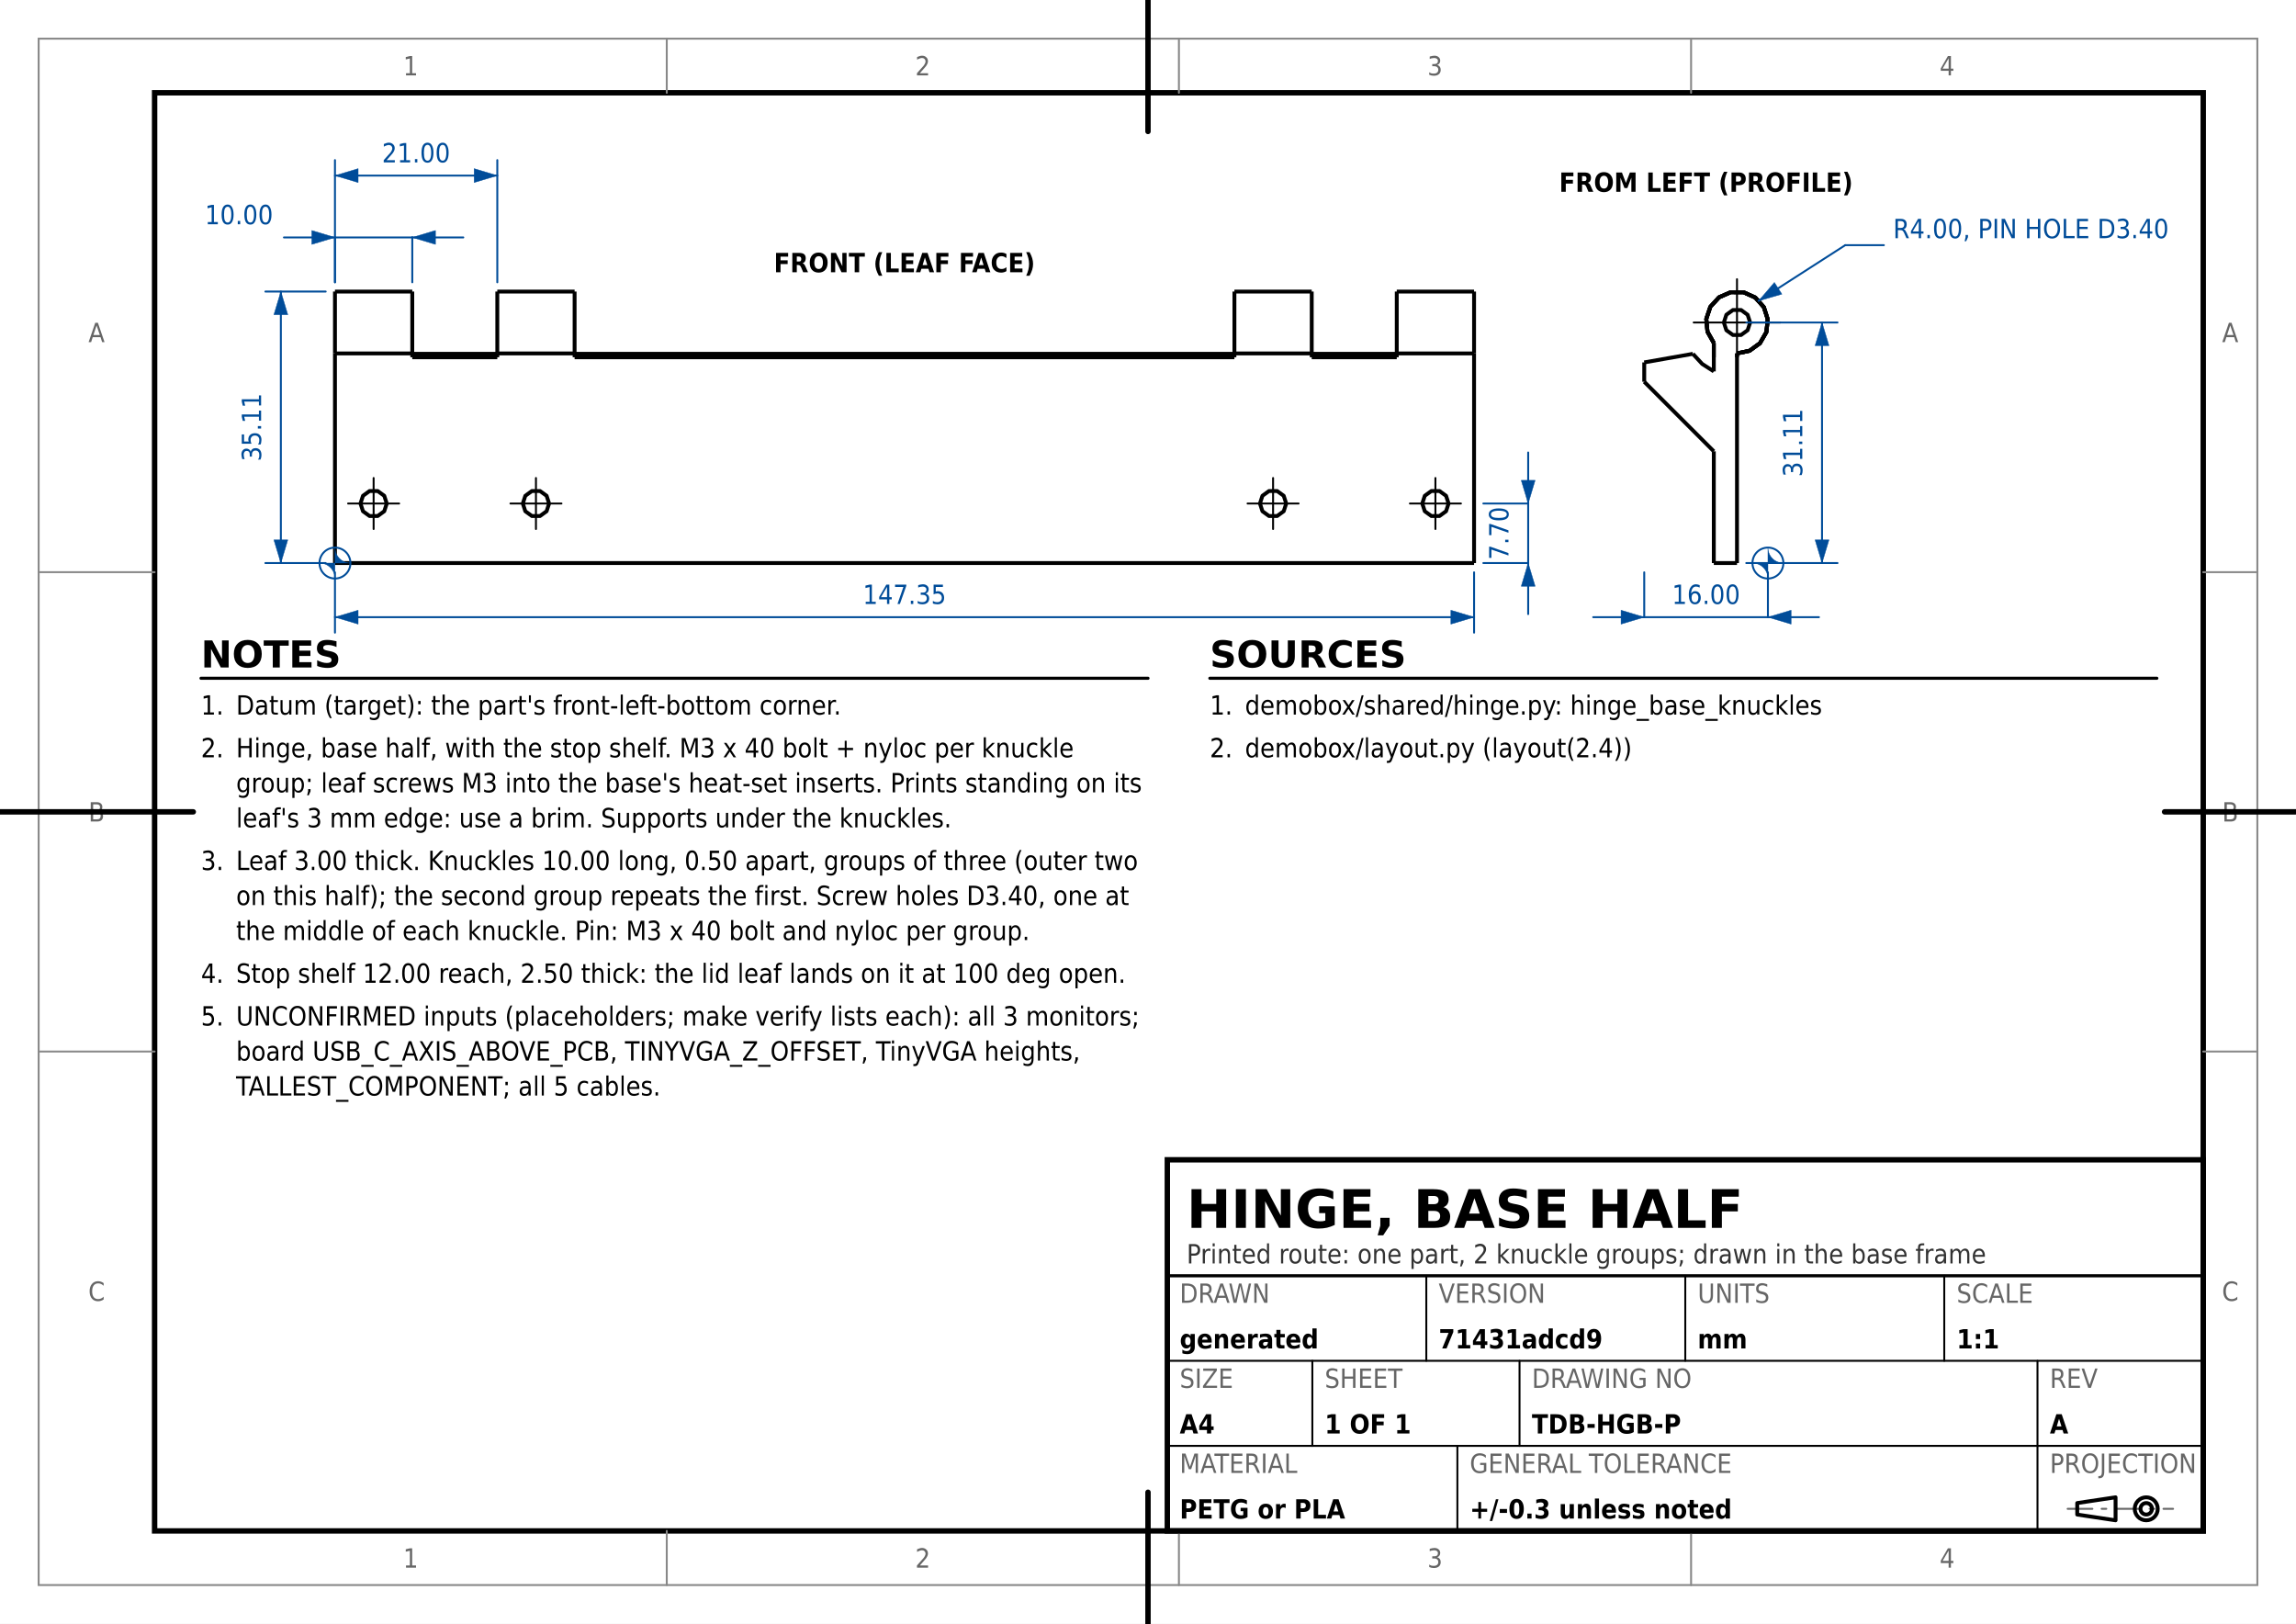
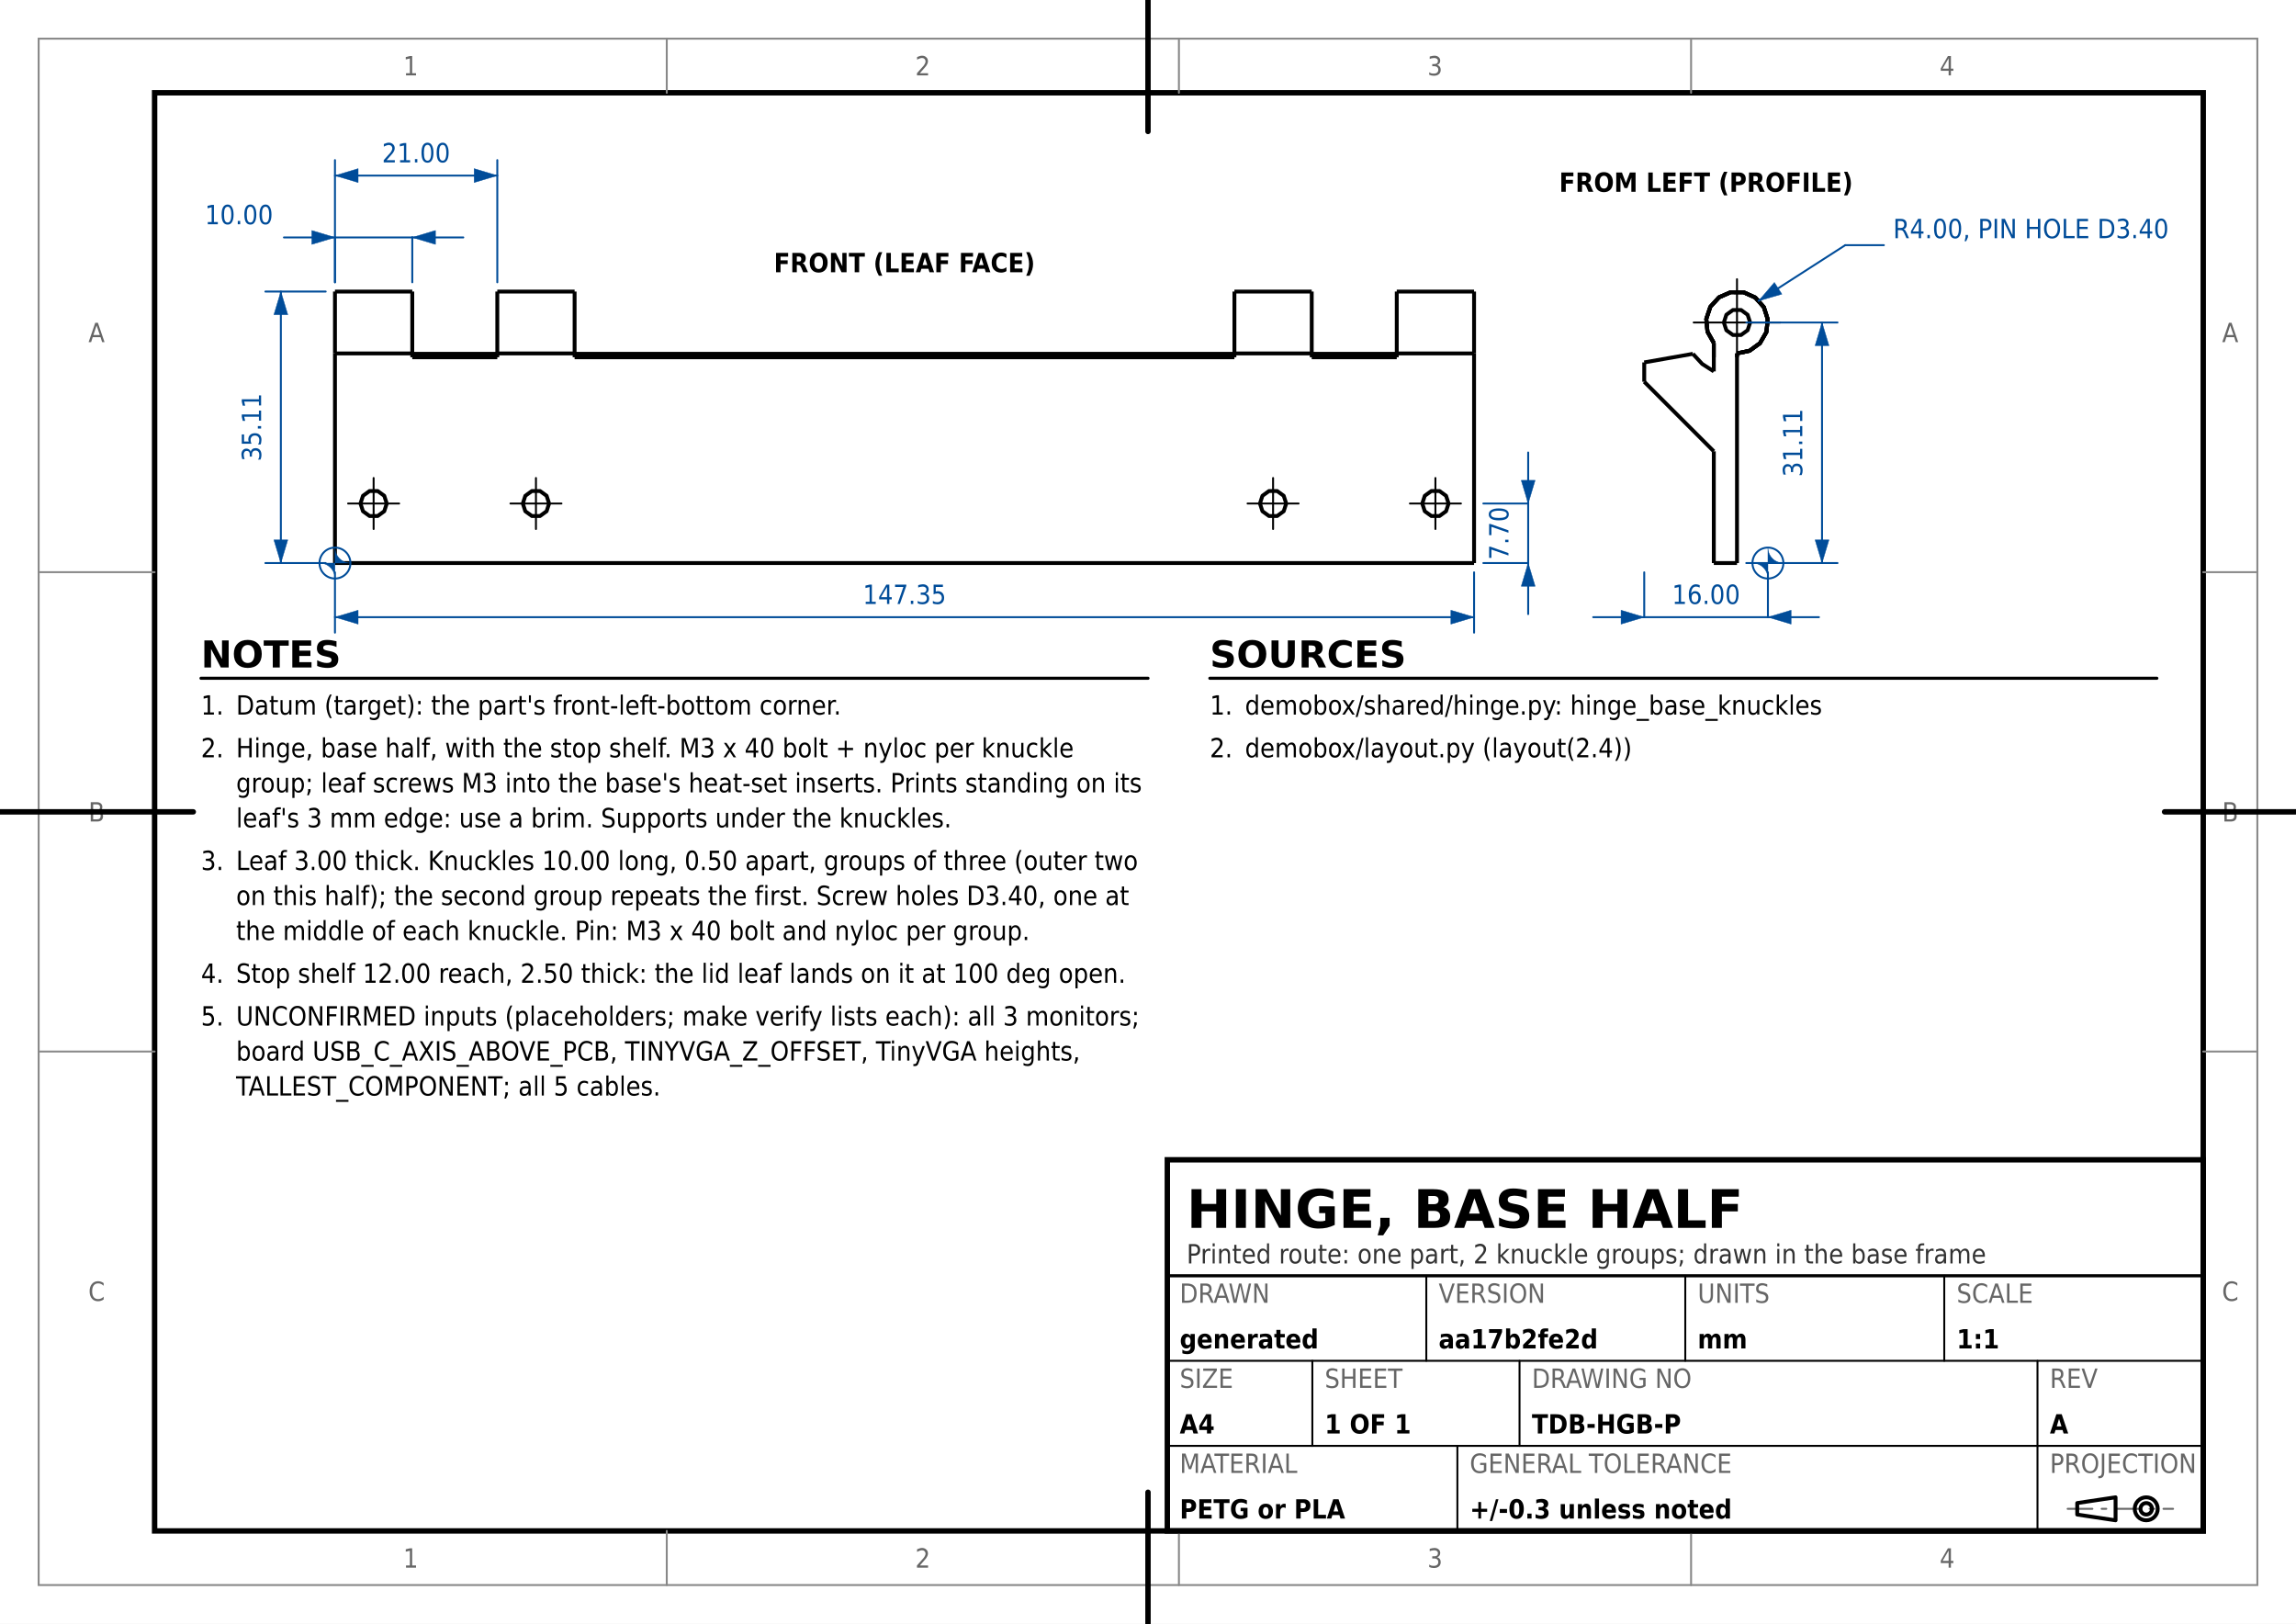
<svg xmlns="http://www.w3.org/2000/svg" version="1.1" width="297mm" height="210mm" viewBox="0 0 297 210">
  <rect width="100%" height="100%" fill="#ffffff" />
  <rect x="5" y="5" width="287" height="200" fill="none" stroke="#888888" stroke-width="0.25" />
  <rect x="20" y="12" width="265" height="186" fill="none" stroke="#000000" stroke-width="0.7" />
  <text x="53.125" y="202.75" font-family="DejaVu Sans Condensed, DejaVu Sans, Liberation Sans, sans-serif" font-size="3.429" fill="#666666" text-anchor="middle">1</text>
  <text x="53.125" y="9.75" font-family="DejaVu Sans Condensed, DejaVu Sans, Liberation Sans, sans-serif" font-size="3.429" fill="#666666" text-anchor="middle">1</text>
  <line x1="86.25" y1="205" x2="86.25" y2="198" stroke="#888888" stroke-width="0.25" stroke-linecap="round" />
  <line x1="86.25" y1="12" x2="86.25" y2="5" stroke="#888888" stroke-width="0.25" stroke-linecap="round" />
  <text x="119.375" y="202.75" font-family="DejaVu Sans Condensed, DejaVu Sans, Liberation Sans, sans-serif" font-size="3.429" fill="#666666" text-anchor="middle">2</text>
  <text x="119.375" y="9.75" font-family="DejaVu Sans Condensed, DejaVu Sans, Liberation Sans, sans-serif" font-size="3.429" fill="#666666" text-anchor="middle">2</text>
  <line x1="152.5" y1="205" x2="152.5" y2="198" stroke="#888888" stroke-width="0.25" stroke-linecap="round" />
  <line x1="152.5" y1="12" x2="152.5" y2="5" stroke="#888888" stroke-width="0.25" stroke-linecap="round" />
  <text x="185.625" y="202.75" font-family="DejaVu Sans Condensed, DejaVu Sans, Liberation Sans, sans-serif" font-size="3.429" fill="#666666" text-anchor="middle">3</text>
  <text x="185.625" y="9.75" font-family="DejaVu Sans Condensed, DejaVu Sans, Liberation Sans, sans-serif" font-size="3.429" fill="#666666" text-anchor="middle">3</text>
  <line x1="218.75" y1="205" x2="218.75" y2="198" stroke="#888888" stroke-width="0.25" stroke-linecap="round" />
  <line x1="218.75" y1="12" x2="218.75" y2="5" stroke="#888888" stroke-width="0.25" stroke-linecap="round" />
  <text x="251.875" y="202.75" font-family="DejaVu Sans Condensed, DejaVu Sans, Liberation Sans, sans-serif" font-size="3.429" fill="#666666" text-anchor="middle">4</text>
  <text x="251.875" y="9.75" font-family="DejaVu Sans Condensed, DejaVu Sans, Liberation Sans, sans-serif" font-size="3.429" fill="#666666" text-anchor="middle">4</text>
  <text x="12.5" y="168.25" font-family="DejaVu Sans Condensed, DejaVu Sans, Liberation Sans, sans-serif" font-size="3.429" fill="#666666" text-anchor="middle">C</text>
  <text x="288.5" y="168.25" font-family="DejaVu Sans Condensed, DejaVu Sans, Liberation Sans, sans-serif" font-size="3.429" fill="#666666" text-anchor="middle">C</text>
  <line x1="5" y1="136" x2="20" y2="136" stroke="#888888" stroke-width="0.25" stroke-linecap="round" />
  <line x1="285" y1="136" x2="292" y2="136" stroke="#888888" stroke-width="0.25" stroke-linecap="round" />
  <text x="12.5" y="106.25" font-family="DejaVu Sans Condensed, DejaVu Sans, Liberation Sans, sans-serif" font-size="3.429" fill="#666666" text-anchor="middle">B</text>
  <text x="288.5" y="106.25" font-family="DejaVu Sans Condensed, DejaVu Sans, Liberation Sans, sans-serif" font-size="3.429" fill="#666666" text-anchor="middle">B</text>
  <line x1="5" y1="74" x2="20" y2="74" stroke="#888888" stroke-width="0.25" stroke-linecap="round" />
  <line x1="285" y1="74" x2="292" y2="74" stroke="#888888" stroke-width="0.25" stroke-linecap="round" />
  <text x="12.5" y="44.25" font-family="DejaVu Sans Condensed, DejaVu Sans, Liberation Sans, sans-serif" font-size="3.429" fill="#666666" text-anchor="middle">A</text>
  <text x="288.5" y="44.25" font-family="DejaVu Sans Condensed, DejaVu Sans, Liberation Sans, sans-serif" font-size="3.429" fill="#666666" text-anchor="middle">A</text>
  <line x1="148.5" y1="210" x2="148.5" y2="193" stroke="#000000" stroke-width="0.7" stroke-linecap="round" />
  <line x1="148.5" y1="17" x2="148.5" y2="0" stroke="#000000" stroke-width="0.7" stroke-linecap="round" />
  <line x1="0" y1="105" x2="25" y2="105" stroke="#000000" stroke-width="0.7" stroke-linecap="round" />
  <line x1="280" y1="105" x2="297" y2="105" stroke="#000000" stroke-width="0.7" stroke-linecap="round" />
  <polyline points="43.33,72.822 190.679,72.822" fill="none" stroke="#000000" stroke-width="0.5" stroke-linejoin="round" />
  <polyline points="43.33,45.709 43.33,72.822" fill="none" stroke="#000000" stroke-width="0.5" stroke-linejoin="round" />
  <polyline points="53.33,45.709 43.33,45.709" fill="none" stroke="#000000" stroke-width="0.5" stroke-linejoin="round" />
  <polyline points="53.33,45.709 53.33,46.209" fill="none" stroke="#000000" stroke-width="0.5" stroke-linejoin="round" />
  <polyline points="190.679,72.822 190.679,45.709" fill="none" stroke="#000000" stroke-width="0.5" stroke-linejoin="round" />
  <polyline points="53.33,46.209 64.329,46.209" fill="none" stroke="#000000" stroke-width="0.5" stroke-linejoin="round" />
  <polyline points="190.679,45.709 180.679,45.709" fill="none" stroke="#000000" stroke-width="0.5" stroke-linejoin="round" />
  <polyline points="64.329,45.709 64.329,46.209" fill="none" stroke="#000000" stroke-width="0.5" stroke-linejoin="round" />
  <polyline points="180.679,45.709 180.679,46.209" fill="none" stroke="#000000" stroke-width="0.5" stroke-linejoin="round" />
  <polyline points="74.329,45.709 64.329,45.709" fill="none" stroke="#000000" stroke-width="0.5" stroke-linejoin="round" />
  <polyline points="169.679,46.209 180.679,46.209" fill="none" stroke="#000000" stroke-width="0.5" stroke-linejoin="round" />
  <polyline points="74.329,45.709 74.329,46.209" fill="none" stroke="#000000" stroke-width="0.5" stroke-linejoin="round" />
  <polyline points="169.679,45.709 169.679,46.209" fill="none" stroke="#000000" stroke-width="0.5" stroke-linejoin="round" />
  <polyline points="74.329,46.209 159.679,46.209" fill="none" stroke="#000000" stroke-width="0.5" stroke-linejoin="round" />
  <polyline points="169.679,45.709 159.679,45.709" fill="none" stroke="#000000" stroke-width="0.5" stroke-linejoin="round" />
  <polyline points="159.679,45.709 159.679,46.209" fill="none" stroke="#000000" stroke-width="0.5" stroke-linejoin="round" />
  <polyline points="187.38,65.121 187.055,64.122 186.205,63.505 185.154,63.505 184.304,64.122 183.98,65.121 184.304,66.121 185.154,66.738 186.205,66.738 187.055,66.121 187.38,65.121" fill="none" stroke="#000000" stroke-width="0.5" stroke-linejoin="round" />
  <polyline points="166.38,65.121 166.055,64.122 165.205,63.505 164.154,63.505 163.304,64.122 162.98,65.121 163.304,66.121 164.154,66.738 165.205,66.738 166.055,66.121 166.38,65.121" fill="none" stroke="#000000" stroke-width="0.5" stroke-linejoin="round" />
  <polyline points="71.029,65.121 70.705,64.122 69.855,63.505 68.804,63.505 67.954,64.122 67.629,65.121 67.954,66.121 68.804,66.738 69.855,66.738 70.705,66.121 71.029,65.121" fill="none" stroke="#000000" stroke-width="0.5" stroke-linejoin="round" />
  <polyline points="50.029,65.121 49.705,64.122 48.855,63.505 47.804,63.505 46.954,64.122 46.63,65.121 46.954,66.121 47.804,66.738 48.855,66.738 49.705,66.121 50.029,65.121" fill="none" stroke="#000000" stroke-width="0.5" stroke-linejoin="round" />
  <polyline points="43.33,45.709 43.33,45.609 43.33,45.313 43.33,44.837 43.33,44.203 43.33,43.445 43.33,42.599 43.33,41.709 43.33,40.819 43.33,39.974 43.33,39.215 43.33,38.582 43.33,38.105 43.33,37.81 43.33,37.709" fill="none" stroke="#000000" stroke-width="0.5" stroke-linejoin="round" />
  <polyline points="190.679,37.709 190.679,37.81 190.679,38.105 190.679,38.582 190.679,39.215 190.679,39.974 190.679,40.819 190.679,41.709 190.679,42.599 190.679,43.445 190.679,44.203 190.679,44.837 190.679,45.313 190.679,45.609 190.679,45.709" fill="none" stroke="#000000" stroke-width="0.5" stroke-linejoin="round" />
  <polyline points="53.33,37.709 53.33,37.81 53.33,38.105 53.33,38.582 53.33,39.215 53.33,39.974 53.33,40.819 53.33,41.709 53.33,42.599 53.33,43.445 53.33,44.203 53.33,44.837 53.33,45.313 53.33,45.609 53.33,45.709" fill="none" stroke="#000000" stroke-width="0.5" stroke-linejoin="round" />
  <polyline points="180.679,45.709 180.679,45.609 180.679,45.313 180.679,44.837 180.679,44.203 180.679,43.445 180.679,42.599 180.679,41.709 180.679,40.819 180.679,39.974 180.679,39.215 180.679,38.582 180.679,38.105 180.679,37.81 180.679,37.709" fill="none" stroke="#000000" stroke-width="0.5" stroke-linejoin="round" />
  <polyline points="64.329,45.709 64.329,45.609 64.329,45.313 64.329,44.837 64.329,44.203 64.329,43.445 64.329,42.599 64.329,41.709 64.329,40.819 64.329,39.974 64.329,39.215 64.329,38.582 64.329,38.105 64.329,37.81 64.329,37.709" fill="none" stroke="#000000" stroke-width="0.5" stroke-linejoin="round" />
  <polyline points="74.329,37.709 74.329,37.81 74.329,38.105 74.329,38.582 74.329,39.215 74.329,39.974 74.329,40.819 74.329,41.709 74.329,42.599 74.329,43.445 74.329,44.203 74.329,44.837 74.329,45.313 74.329,45.609 74.329,45.709" fill="none" stroke="#000000" stroke-width="0.5" stroke-linejoin="round" />
  <polyline points="169.679,37.709 169.679,37.81 169.679,38.105 169.679,38.582 169.679,39.215 169.679,39.974 169.679,40.819 169.679,41.709 169.679,42.599 169.679,43.445 169.679,44.203 169.679,44.837 169.679,45.313 169.679,45.609 169.679,45.709" fill="none" stroke="#000000" stroke-width="0.5" stroke-linejoin="round" />
  <polyline points="159.679,45.709 159.679,45.609 159.679,45.313 159.679,44.837 159.679,44.203 159.679,43.445 159.679,42.599 159.679,41.709 159.679,40.819 159.679,39.974 159.679,39.215 159.679,38.582 159.679,38.105 159.679,37.81 159.679,37.709" fill="none" stroke="#000000" stroke-width="0.5" stroke-linejoin="round" />
  <polyline points="180.679,45.762 169.679,45.762" fill="none" stroke="#000000" stroke-width="0.5" stroke-linejoin="round" />
  <polyline points="159.679,45.762 74.329,45.762" fill="none" stroke="#000000" stroke-width="0.5" stroke-linejoin="round" />
  <polyline points="64.329,45.762 53.33,45.762" fill="none" stroke="#000000" stroke-width="0.5" stroke-linejoin="round" />
  <polyline points="53.33,37.709 43.33,37.709" fill="none" stroke="#000000" stroke-width="0.5" stroke-linejoin="round" />
  <polyline points="190.679,37.709 180.679,37.709" fill="none" stroke="#000000" stroke-width="0.5" stroke-linejoin="round" />
  <polyline points="74.329,37.709 64.329,37.709" fill="none" stroke="#000000" stroke-width="0.5" stroke-linejoin="round" />
  <polyline points="169.679,37.709 159.679,37.709" fill="none" stroke="#000000" stroke-width="0.5" stroke-linejoin="round" />
  <polyline points="224.69,72.822 221.69,72.822" fill="none" stroke="#000000" stroke-width="0.5" stroke-linejoin="round" />
  <polyline points="224.69,45.709 224.69,72.822" fill="none" stroke="#000000" stroke-width="0.5" stroke-linejoin="round" />
  <polyline points="224.69,45.709 224.69,46.209" fill="none" stroke="#000000" stroke-width="0.5" stroke-linejoin="round" />
  <polyline points="221.69,72.822 221.69,58.371" fill="none" stroke="#000000" stroke-width="0.5" stroke-linejoin="round" />
  <polyline points="224.69,45.709 226.314,45.365 227.658,44.391 228.491,42.954 228.669,41.304 228.162,39.723 227.056,38.484 225.543,37.801 223.883,37.791 222.362,38.456 221.242,39.682 220.715,41.257 220.874,42.909 221.69,44.355" fill="none" stroke="#000000" stroke-width="0.5" stroke-linejoin="round" />
  <polyline points="212.69,49.371 221.69,58.371" fill="none" stroke="#000000" stroke-width="0.5" stroke-linejoin="round" />
  <polyline points="221.69,44.355 221.69,48.034" fill="none" stroke="#000000" stroke-width="0.5" stroke-linejoin="round" />
  <polyline points="212.69,46.871 212.69,49.371" fill="none" stroke="#000000" stroke-width="0.5" stroke-linejoin="round" />
  <polyline points="218.982,45.762 220.19,47.072 221.69,48.034" fill="none" stroke="#000000" stroke-width="0.5" stroke-linejoin="round" />
  <polyline points="218.982,45.762 212.69,46.871" fill="none" stroke="#000000" stroke-width="0.5" stroke-linejoin="round" />
  <polyline points="222.99,41.709 223.315,42.709 224.165,43.326 225.215,43.326 226.065,42.709 226.39,41.709 226.065,40.71 225.215,40.093 224.165,40.093 223.315,40.71 222.99,41.709" fill="none" stroke="#000000" stroke-width="0.5" stroke-linejoin="round" />
  <polyline points="224.69,45.709 226.314,45.365 227.658,44.391 228.491,42.954 228.669,41.304 228.162,39.723 227.056,38.484 225.543,37.801 223.883,37.791 222.362,38.456 221.242,39.682 220.715,41.257 220.874,42.909 221.69,44.355" fill="none" stroke="#000000" stroke-width="0.5" stroke-linejoin="round" />
  <polyline points="224.69,45.709 226.314,45.365 227.658,44.391 228.491,42.954 228.669,41.304 228.162,39.723 227.056,38.484 225.543,37.801 223.883,37.791 222.362,38.456 221.242,39.682 220.715,41.257 220.874,42.909 221.69,44.355" fill="none" stroke="#000000" stroke-width="0.5" stroke-linejoin="round" />
  <polyline points="221.69,46.209 221.69,44.355" fill="none" stroke="#000000" stroke-width="0.5" stroke-linejoin="round" />
  <polyline points="224.69,45.709 226.314,45.365 227.658,44.391 228.491,42.954 228.669,41.304 228.162,39.723 227.056,38.484 225.543,37.801 223.883,37.791 222.362,38.456 221.242,39.682 220.715,41.257 220.874,42.909 221.69,44.355" fill="none" stroke="#000000" stroke-width="0.5" stroke-linejoin="round" />
  <line x1="45.029" y1="65.121" x2="51.63" y2="65.121" stroke="#000000" stroke-width="0.25" stroke-linecap="round" />
  <line x1="48.33" y1="68.421" x2="48.33" y2="61.822" stroke="#000000" stroke-width="0.25" stroke-linecap="round" />
  <line x1="66.029" y1="65.121" x2="72.629" y2="65.121" stroke="#000000" stroke-width="0.25" stroke-linecap="round" />
  <line x1="69.329" y1="68.421" x2="69.329" y2="61.822" stroke="#000000" stroke-width="0.25" stroke-linecap="round" />
  <line x1="161.38" y1="65.121" x2="167.98" y2="65.121" stroke="#000000" stroke-width="0.25" stroke-linecap="round" />
  <line x1="164.679" y1="68.421" x2="164.679" y2="61.822" stroke="#000000" stroke-width="0.25" stroke-linecap="round" />
  <line x1="182.38" y1="65.121" x2="188.98" y2="65.121" stroke="#000000" stroke-width="0.25" stroke-linecap="round" />
  <line x1="185.679" y1="68.421" x2="185.679" y2="61.822" stroke="#000000" stroke-width="0.25" stroke-linecap="round" />
  <line x1="219.09" y1="41.709" x2="230.29" y2="41.709" stroke="#000000" stroke-width="0.25" stroke-linecap="round" />
  <line x1="224.69" y1="47.309" x2="224.69" y2="36.109" stroke="#000000" stroke-width="0.25" stroke-linecap="round" />
  <circle cx="43.33" cy="72.822" r="2" fill="none" stroke="#004c99" stroke-width="0.25" />
  <path d="M 43.33 72.822 L 45.33 72.822 A 2.0 2.0 0 0 1 43.33 70.822 Z" fill="#004c99" stroke="#004c99" stroke-width="0.05" stroke-linejoin="round" stroke-linecap="round" />
  <path d="M 43.33 72.822 L 41.33 72.822 A 2.0 2.0 0 0 1 43.33 74.822 Z" fill="#004c99" stroke="#004c99" stroke-width="0.05" stroke-linejoin="round" stroke-linecap="round" />
  <circle cx="228.69" cy="72.822" r="2" fill="none" stroke="#004c99" stroke-width="0.25" />
  <path d="M 228.69 72.822 L 230.69 72.822 A 2.0 2.0 0 0 1 228.69 70.822 Z" fill="#004c99" stroke="#004c99" stroke-width="0.05" stroke-linejoin="round" stroke-linecap="round" />
  <path d="M 228.69 72.822 L 226.69 72.822 A 2.0 2.0 0 0 1 228.69 74.822 Z" fill="#004c99" stroke="#004c99" stroke-width="0.05" stroke-linejoin="round" stroke-linecap="round" />
  <line x1="42.13" y1="72.822" x2="34.33" y2="72.822" stroke="#004c99" stroke-width="0.25" stroke-linecap="round" />
  <line x1="42.13" y1="37.709" x2="34.33" y2="37.709" stroke="#004c99" stroke-width="0.25" stroke-linecap="round" />
  <line x1="36.33" y1="72.822" x2="36.33" y2="37.709" stroke="#004c99" stroke-width="0.25" stroke-linecap="round" />
  <polygon points="36.33,72.822 37.23,69.822 35.429,69.822" fill="#004c99" stroke="#004c99" stroke-width="0.05" stroke-linejoin="round" />
  <polygon points="36.33,37.709 35.429,40.709 37.23,40.709" fill="#004c99" stroke="#004c99" stroke-width="0.05" stroke-linejoin="round" />
  <text x="33.775" y="55.265" font-family="DejaVu Sans Condensed, DejaVu Sans, Liberation Sans, sans-serif" font-size="3.429" fill="#004c99" text-anchor="middle" transform="rotate(-90 33.7749 55.2654)">35.11</text>
  <line x1="43.33" y1="74.022" x2="43.33" y2="81.822" stroke="#004c99" stroke-width="0.25" stroke-linecap="round" />
  <line x1="190.679" y1="74.022" x2="190.679" y2="81.822" stroke="#004c99" stroke-width="0.25" stroke-linecap="round" />
  <line x1="43.33" y1="79.822" x2="190.679" y2="79.822" stroke="#004c99" stroke-width="0.25" stroke-linecap="round" />
  <polygon points="43.33,79.822 46.33,80.722 46.33,78.921" fill="#004c99" stroke="#004c99" stroke-width="0.05" stroke-linejoin="round" />
  <polygon points="190.679,79.822 187.679,78.921 187.679,80.722" fill="#004c99" stroke="#004c99" stroke-width="0.05" stroke-linejoin="round" />
  <text x="117.004" y="78.112" font-family="DejaVu Sans Condensed, DejaVu Sans, Liberation Sans, sans-serif" font-size="3.429" fill="#004c99" text-anchor="middle">147.35</text>
  <line x1="212.69" y1="74.022" x2="212.69" y2="79.822" stroke="#004c99" stroke-width="0.25" stroke-linecap="round" />
  <line x1="228.69" y1="74.022" x2="228.69" y2="79.822" stroke="#004c99" stroke-width="0.25" stroke-linecap="round" />
  <line x1="212.69" y1="79.822" x2="228.69" y2="79.822" stroke="#004c99" stroke-width="0.25" stroke-linecap="round" />
  <polygon points="212.69,79.822 209.69,78.921 209.69,80.722" fill="#004c99" stroke="#004c99" stroke-width="0.05" stroke-linejoin="round" />
  <polygon points="228.69,79.822 231.69,80.722 231.69,78.921" fill="#004c99" stroke="#004c99" stroke-width="0.05" stroke-linejoin="round" />
  <line x1="206.09" y1="79.822" x2="212.69" y2="79.822" stroke="#004c99" stroke-width="0.25" stroke-linecap="round" />
  <line x1="228.69" y1="79.822" x2="235.29" y2="79.822" stroke="#004c99" stroke-width="0.25" stroke-linecap="round" />
  <text x="220.69" y="78.112" font-family="DejaVu Sans Condensed, DejaVu Sans, Liberation Sans, sans-serif" font-size="3.429" fill="#004c99" text-anchor="middle">16.00</text>
  <polygon points="227.49,38.909 230.5,38.044 229.527,36.53" fill="#004c99" stroke="#004c99" stroke-width="0.05" stroke-linejoin="round" />
  <line x1="227.49" y1="38.909" x2="238.69" y2="31.709" stroke="#004c99" stroke-width="0.25" stroke-linecap="round" />
  <line x1="238.69" y1="31.709" x2="243.69" y2="31.709" stroke="#004c99" stroke-width="0.25" stroke-linecap="round" />
  <text x="244.89" y="30.809" font-family="DejaVu Sans Condensed, DejaVu Sans, Liberation Sans, sans-serif" font-size="3.429" fill="#004c99" text-anchor="start">R4.00, PIN HOLE D3.40</text>
  <line x1="43.33" y1="36.509" x2="43.33" y2="30.709" stroke="#004c99" stroke-width="0.25" stroke-linecap="round" />
  <line x1="53.33" y1="36.509" x2="53.33" y2="30.709" stroke="#004c99" stroke-width="0.25" stroke-linecap="round" />
  <line x1="43.33" y1="30.709" x2="53.33" y2="30.709" stroke="#004c99" stroke-width="0.25" stroke-linecap="round" />
  <polygon points="43.33,30.709 40.33,29.809 40.33,31.609" fill="#004c99" stroke="#004c99" stroke-width="0.05" stroke-linejoin="round" />
  <polygon points="53.33,30.709 56.33,31.609 56.33,29.809" fill="#004c99" stroke="#004c99" stroke-width="0.05" stroke-linejoin="round" />
  <line x1="36.73" y1="30.709" x2="43.33" y2="30.709" stroke="#004c99" stroke-width="0.25" stroke-linecap="round" />
  <line x1="53.33" y1="30.709" x2="59.929" y2="30.709" stroke="#004c99" stroke-width="0.25" stroke-linecap="round" />
  <text x="35.33" y="29" font-family="DejaVu Sans Condensed, DejaVu Sans, Liberation Sans, sans-serif" font-size="3.429" fill="#004c99" text-anchor="end">10.00</text>
  <line x1="43.33" y1="36.509" x2="43.33" y2="20.709" stroke="#004c99" stroke-width="0.25" stroke-linecap="round" />
  <line x1="64.329" y1="36.509" x2="64.329" y2="20.709" stroke="#004c99" stroke-width="0.25" stroke-linecap="round" />
  <line x1="43.33" y1="22.709" x2="64.329" y2="22.709" stroke="#004c99" stroke-width="0.25" stroke-linecap="round" />
  <polygon points="43.33,22.709 46.33,23.609 46.33,21.809" fill="#004c99" stroke="#004c99" stroke-width="0.05" stroke-linejoin="round" />
  <polygon points="64.329,22.709 61.33,21.809 61.33,23.609" fill="#004c99" stroke="#004c99" stroke-width="0.05" stroke-linejoin="round" />
  <text x="53.83" y="21" font-family="DejaVu Sans Condensed, DejaVu Sans, Liberation Sans, sans-serif" font-size="3.429" fill="#004c99" text-anchor="middle">21.00</text>
  <line x1="191.88" y1="72.822" x2="197.679" y2="72.822" stroke="#004c99" stroke-width="0.25" stroke-linecap="round" />
  <line x1="191.88" y1="65.121" x2="197.679" y2="65.121" stroke="#004c99" stroke-width="0.25" stroke-linecap="round" />
  <line x1="197.679" y1="72.822" x2="197.679" y2="65.121" stroke="#004c99" stroke-width="0.25" stroke-linecap="round" />
  <polygon points="197.679,72.822 196.78,75.822 198.579,75.822" fill="#004c99" stroke="#004c99" stroke-width="0.05" stroke-linejoin="round" />
  <polygon points="197.679,65.121 198.579,62.121 196.78,62.121" fill="#004c99" stroke="#004c99" stroke-width="0.05" stroke-linejoin="round" />
  <line x1="197.679" y1="79.421" x2="197.679" y2="72.822" stroke="#004c99" stroke-width="0.25" stroke-linecap="round" />
  <line x1="197.679" y1="65.121" x2="197.679" y2="58.522" stroke="#004c99" stroke-width="0.25" stroke-linecap="round" />
  <text x="195.125" y="68.972" font-family="DejaVu Sans Condensed, DejaVu Sans, Liberation Sans, sans-serif" font-size="3.429" fill="#004c99" text-anchor="middle" transform="rotate(-90 195.1249 68.9715)">7.70</text>
  <line x1="225.89" y1="72.822" x2="237.69" y2="72.822" stroke="#004c99" stroke-width="0.25" stroke-linecap="round" />
  <line x1="225.89" y1="41.709" x2="237.69" y2="41.709" stroke="#004c99" stroke-width="0.25" stroke-linecap="round" />
  <line x1="235.69" y1="72.822" x2="235.69" y2="41.709" stroke="#004c99" stroke-width="0.25" stroke-linecap="round" />
  <polygon points="235.69,72.822 236.59,69.822 234.79,69.822" fill="#004c99" stroke="#004c99" stroke-width="0.05" stroke-linejoin="round" />
  <polygon points="235.69,41.709 234.79,44.709 236.59,44.709" fill="#004c99" stroke="#004c99" stroke-width="0.05" stroke-linejoin="round" />
  <text x="233.135" y="57.265" font-family="DejaVu Sans Condensed, DejaVu Sans, Liberation Sans, sans-serif" font-size="3.429" fill="#004c99" text-anchor="middle" transform="rotate(-90 233.1351 57.2654)">31.11</text>
  <text x="117.004" y="35.209" font-family="DejaVu Sans Condensed, DejaVu Sans, Liberation Sans, sans-serif" font-size="3.429" fill="#000000" text-anchor="middle" font-weight="bold">FRONT (LEAF FACE)</text>
  <text x="220.69" y="24.809" font-family="DejaVu Sans Condensed, DejaVu Sans, Liberation Sans, sans-serif" font-size="3.429" fill="#000000" text-anchor="middle" font-weight="bold">FROM LEFT (PROFILE)</text>
  <text x="26" y="86.322" font-family="DejaVu Sans, Liberation Sans, sans-serif" font-size="4.801" fill="#000000" text-anchor="start" font-weight="bold">NOTES</text>
  <line x1="26" y1="87.722" x2="148.5" y2="87.722" stroke="#000000" stroke-width="0.4" stroke-linecap="round" />
  <text x="26" y="92.421" font-family="DejaVu Sans Condensed, DejaVu Sans, Liberation Sans, sans-serif" font-size="3.429" fill="#000000" text-anchor="start">1.</text>
  <text x="30.542" y="92.421" font-family="DejaVu Sans Condensed, DejaVu Sans, Liberation Sans, sans-serif" font-size="3.429" fill="#000000" text-anchor="start">Datum (target): the part's front-left-bottom corner.</text>
  <text x="26" y="97.948" font-family="DejaVu Sans Condensed, DejaVu Sans, Liberation Sans, sans-serif" font-size="3.429" fill="#000000" text-anchor="start">2.</text>
  <text x="30.542" y="97.948" font-family="DejaVu Sans Condensed, DejaVu Sans, Liberation Sans, sans-serif" font-size="3.429" fill="#000000" text-anchor="start">Hinge, base half, with the stop shelf. M3 x 40 bolt + nyloc per knuckle</text>
  <text x="30.542" y="102.475" font-family="DejaVu Sans Condensed, DejaVu Sans, Liberation Sans, sans-serif" font-size="3.429" fill="#000000" text-anchor="start">group; leaf screws M3 into the base's heat-set inserts. Prints standing on its</text>
  <text x="30.542" y="107.002" font-family="DejaVu Sans Condensed, DejaVu Sans, Liberation Sans, sans-serif" font-size="3.429" fill="#000000" text-anchor="start">leaf's 3 mm edge: use a brim. Supports under the knuckles.</text>
  <text x="26" y="112.528" font-family="DejaVu Sans Condensed, DejaVu Sans, Liberation Sans, sans-serif" font-size="3.429" fill="#000000" text-anchor="start">3.</text>
  <text x="30.542" y="112.528" font-family="DejaVu Sans Condensed, DejaVu Sans, Liberation Sans, sans-serif" font-size="3.429" fill="#000000" text-anchor="start">Leaf 3.00 thick. Knuckles 10.00 long, 0.50 apart, groups of three (outer two</text>
  <text x="30.542" y="117.055" font-family="DejaVu Sans Condensed, DejaVu Sans, Liberation Sans, sans-serif" font-size="3.429" fill="#000000" text-anchor="start">on this half); the second group repeats the first. Screw holes D3.40, one at</text>
  <text x="30.542" y="121.582" font-family="DejaVu Sans Condensed, DejaVu Sans, Liberation Sans, sans-serif" font-size="3.429" fill="#000000" text-anchor="start">the middle of each knuckle. Pin: M3 x 40 bolt and nyloc per group.</text>
  <text x="26" y="127.109" font-family="DejaVu Sans Condensed, DejaVu Sans, Liberation Sans, sans-serif" font-size="3.429" fill="#000000" text-anchor="start">4.</text>
  <text x="30.542" y="127.109" font-family="DejaVu Sans Condensed, DejaVu Sans, Liberation Sans, sans-serif" font-size="3.429" fill="#000000" text-anchor="start">Stop shelf 12.00 reach, 2.50 thick: the lid leaf lands on it at 100 deg open.</text>
  <text x="26" y="132.636" font-family="DejaVu Sans Condensed, DejaVu Sans, Liberation Sans, sans-serif" font-size="3.429" fill="#000000" text-anchor="start">5.</text>
  <text x="30.542" y="132.636" font-family="DejaVu Sans Condensed, DejaVu Sans, Liberation Sans, sans-serif" font-size="3.429" fill="#000000" text-anchor="start">UNCONFIRMED inputs (placeholders; make verify lists each): all 3 monitors;</text>
  <text x="30.542" y="137.162" font-family="DejaVu Sans Condensed, DejaVu Sans, Liberation Sans, sans-serif" font-size="3.429" fill="#000000" text-anchor="start">board USB_C_AXIS_ABOVE_PCB, TINYVGA_Z_OFFSET, TinyVGA heights,</text>
  <text x="30.542" y="141.689" font-family="DejaVu Sans Condensed, DejaVu Sans, Liberation Sans, sans-serif" font-size="3.429" fill="#000000" text-anchor="start">TALLEST_COMPONENT; all 5 cables.</text>
  <text x="156.5" y="86.322" font-family="DejaVu Sans, Liberation Sans, sans-serif" font-size="4.801" fill="#000000" text-anchor="start" font-weight="bold">SOURCES</text>
  <line x1="156.5" y1="87.722" x2="279" y2="87.722" stroke="#000000" stroke-width="0.4" stroke-linecap="round" />
  <text x="156.5" y="92.421" font-family="DejaVu Sans Condensed, DejaVu Sans, Liberation Sans, sans-serif" font-size="3.429" fill="#000000" text-anchor="start">1.</text>
  <text x="161.042" y="92.421" font-family="DejaVu Sans Condensed, DejaVu Sans, Liberation Sans, sans-serif" font-size="3.429" fill="#000000" text-anchor="start">demobox/shared/hinge.py: hinge_base_knuckles</text>
  <text x="156.5" y="97.948" font-family="DejaVu Sans Condensed, DejaVu Sans, Liberation Sans, sans-serif" font-size="3.429" fill="#000000" text-anchor="start">2.</text>
  <text x="161.042" y="97.948" font-family="DejaVu Sans Condensed, DejaVu Sans, Liberation Sans, sans-serif" font-size="3.429" fill="#000000" text-anchor="start">demobox/layout.py (layout(2.4))</text>
  <rect x="151" y="150" width="134" height="48" fill="none" stroke="#000000" stroke-width="0.7" />
  <line x1="151" y1="165" x2="285" y2="165" stroke="#000000" stroke-width="0.4" stroke-linecap="round" />
  <text x="153.5" y="158.8" font-family="DejaVu Sans, Liberation Sans, sans-serif" font-size="6.859" fill="#000000" text-anchor="start" font-weight="bold">HINGE, BASE HALF</text>
  <text x="153.5" y="163.4" font-family="DejaVu Sans Condensed, DejaVu Sans, Liberation Sans, sans-serif" font-size="3.429" fill="#333333" text-anchor="start">Printed route: one part, 2 knuckle groups; drawn in the base frame</text>
  <text x="152.6" y="168.5" font-family="DejaVu Sans Condensed, DejaVu Sans, Liberation Sans, sans-serif" font-size="3.429" fill="#666666" text-anchor="start">DRAWN</text>
  <text x="152.6" y="174.4" font-family="DejaVu Sans Condensed, DejaVu Sans, Liberation Sans, sans-serif" font-size="3.429" fill="#000000" text-anchor="start" font-weight="bold">generated</text>
  <line x1="184.5" y1="176" x2="184.5" y2="165" stroke="#000000" stroke-width="0.25" stroke-linecap="round" />
  <text x="186.1" y="168.5" font-family="DejaVu Sans Condensed, DejaVu Sans, Liberation Sans, sans-serif" font-size="3.429" fill="#666666" text-anchor="start">VERSION</text>
-   <text x="186.1" y="174.4" font-family="DejaVu Sans Condensed, DejaVu Sans, Liberation Sans, sans-serif" font-size="3.429" fill="#000000" text-anchor="start" font-weight="bold">71431adcd9</text>
+   <text x="186.1" y="174.4" font-family="DejaVu Sans Condensed, DejaVu Sans, Liberation Sans, sans-serif" font-size="3.429" fill="#000000" text-anchor="start" font-weight="bold">aa17b2fe2d</text>
  <line x1="218" y1="176" x2="218" y2="165" stroke="#000000" stroke-width="0.25" stroke-linecap="round" />
  <text x="219.6" y="168.5" font-family="DejaVu Sans Condensed, DejaVu Sans, Liberation Sans, sans-serif" font-size="3.429" fill="#666666" text-anchor="start">UNITS</text>
  <text x="219.6" y="174.4" font-family="DejaVu Sans Condensed, DejaVu Sans, Liberation Sans, sans-serif" font-size="3.429" fill="#000000" text-anchor="start" font-weight="bold">mm</text>
  <line x1="251.5" y1="176" x2="251.5" y2="165" stroke="#000000" stroke-width="0.25" stroke-linecap="round" />
  <text x="253.1" y="168.5" font-family="DejaVu Sans Condensed, DejaVu Sans, Liberation Sans, sans-serif" font-size="3.429" fill="#666666" text-anchor="start">SCALE</text>
  <text x="253.1" y="174.4" font-family="DejaVu Sans Condensed, DejaVu Sans, Liberation Sans, sans-serif" font-size="3.429" fill="#000000" text-anchor="start" font-weight="bold">1:1</text>
  <line x1="151" y1="176" x2="285" y2="176" stroke="#000000" stroke-width="0.25" stroke-linecap="round" />
  <text x="152.6" y="179.5" font-family="DejaVu Sans Condensed, DejaVu Sans, Liberation Sans, sans-serif" font-size="3.429" fill="#666666" text-anchor="start">SIZE</text>
  <text x="152.6" y="185.4" font-family="DejaVu Sans Condensed, DejaVu Sans, Liberation Sans, sans-serif" font-size="3.429" fill="#000000" text-anchor="start" font-weight="bold">A4</text>
  <line x1="169.76" y1="187" x2="169.76" y2="176" stroke="#000000" stroke-width="0.25" stroke-linecap="round" />
  <text x="171.36" y="179.5" font-family="DejaVu Sans Condensed, DejaVu Sans, Liberation Sans, sans-serif" font-size="3.429" fill="#666666" text-anchor="start">SHEET</text>
  <text x="171.36" y="185.4" font-family="DejaVu Sans Condensed, DejaVu Sans, Liberation Sans, sans-serif" font-size="3.429" fill="#000000" text-anchor="start" font-weight="bold">1 OF 1</text>
  <line x1="196.56" y1="187" x2="196.56" y2="176" stroke="#000000" stroke-width="0.25" stroke-linecap="round" />
  <text x="198.16" y="179.5" font-family="DejaVu Sans Condensed, DejaVu Sans, Liberation Sans, sans-serif" font-size="3.429" fill="#666666" text-anchor="start">DRAWING NO</text>
  <text x="198.16" y="185.4" font-family="DejaVu Sans Condensed, DejaVu Sans, Liberation Sans, sans-serif" font-size="3.429" fill="#000000" text-anchor="start" font-weight="bold">TDB-HGB-P</text>
  <line x1="263.56" y1="187" x2="263.56" y2="176" stroke="#000000" stroke-width="0.25" stroke-linecap="round" />
  <text x="265.16" y="179.5" font-family="DejaVu Sans Condensed, DejaVu Sans, Liberation Sans, sans-serif" font-size="3.429" fill="#666666" text-anchor="start">REV</text>
  <text x="265.16" y="185.4" font-family="DejaVu Sans Condensed, DejaVu Sans, Liberation Sans, sans-serif" font-size="3.429" fill="#000000" text-anchor="start" font-weight="bold">A</text>
  <line x1="151" y1="187" x2="285" y2="187" stroke="#000000" stroke-width="0.25" stroke-linecap="round" />
  <text x="152.6" y="190.5" font-family="DejaVu Sans Condensed, DejaVu Sans, Liberation Sans, sans-serif" font-size="3.429" fill="#666666" text-anchor="start">MATERIAL</text>
  <text x="152.6" y="196.4" font-family="DejaVu Sans Condensed, DejaVu Sans, Liberation Sans, sans-serif" font-size="3.429" fill="#000000" text-anchor="start" font-weight="bold">PETG or PLA</text>
  <line x1="188.52" y1="198" x2="188.52" y2="187" stroke="#000000" stroke-width="0.25" stroke-linecap="round" />
  <text x="190.12" y="190.5" font-family="DejaVu Sans Condensed, DejaVu Sans, Liberation Sans, sans-serif" font-size="3.429" fill="#666666" text-anchor="start">GENERAL TOLERANCE</text>
  <text x="190.12" y="196.4" font-family="DejaVu Sans Condensed, DejaVu Sans, Liberation Sans, sans-serif" font-size="3.429" fill="#000000" text-anchor="start" font-weight="bold">+/-0.3 unless noted</text>
  <line x1="263.56" y1="198" x2="263.56" y2="187" stroke="#000000" stroke-width="0.25" stroke-linecap="round" />
  <text x="265.16" y="190.5" font-family="DejaVu Sans Condensed, DejaVu Sans, Liberation Sans, sans-serif" font-size="3.429" fill="#666666" text-anchor="start">PROJECTION</text>
  <line x1="267.46" y1="195.14" x2="281.1" y2="195.14" stroke="#666666" stroke-width="0.25" stroke-linecap="round" stroke-dasharray="3.2,1.2,0.6,1.2" />
  <polygon points="268.7,194.396 273.66,193.652 273.66,196.628 268.7,195.884" fill="none" stroke="#000000" stroke-width="0.5" stroke-linejoin="round" />
  <circle cx="277.628" cy="195.14" r="1.488" fill="none" stroke="#000000" stroke-width="0.5" />
  <circle cx="277.628" cy="195.14" r="0.744" fill="none" stroke="#000000" stroke-width="0.5" />
</svg>
